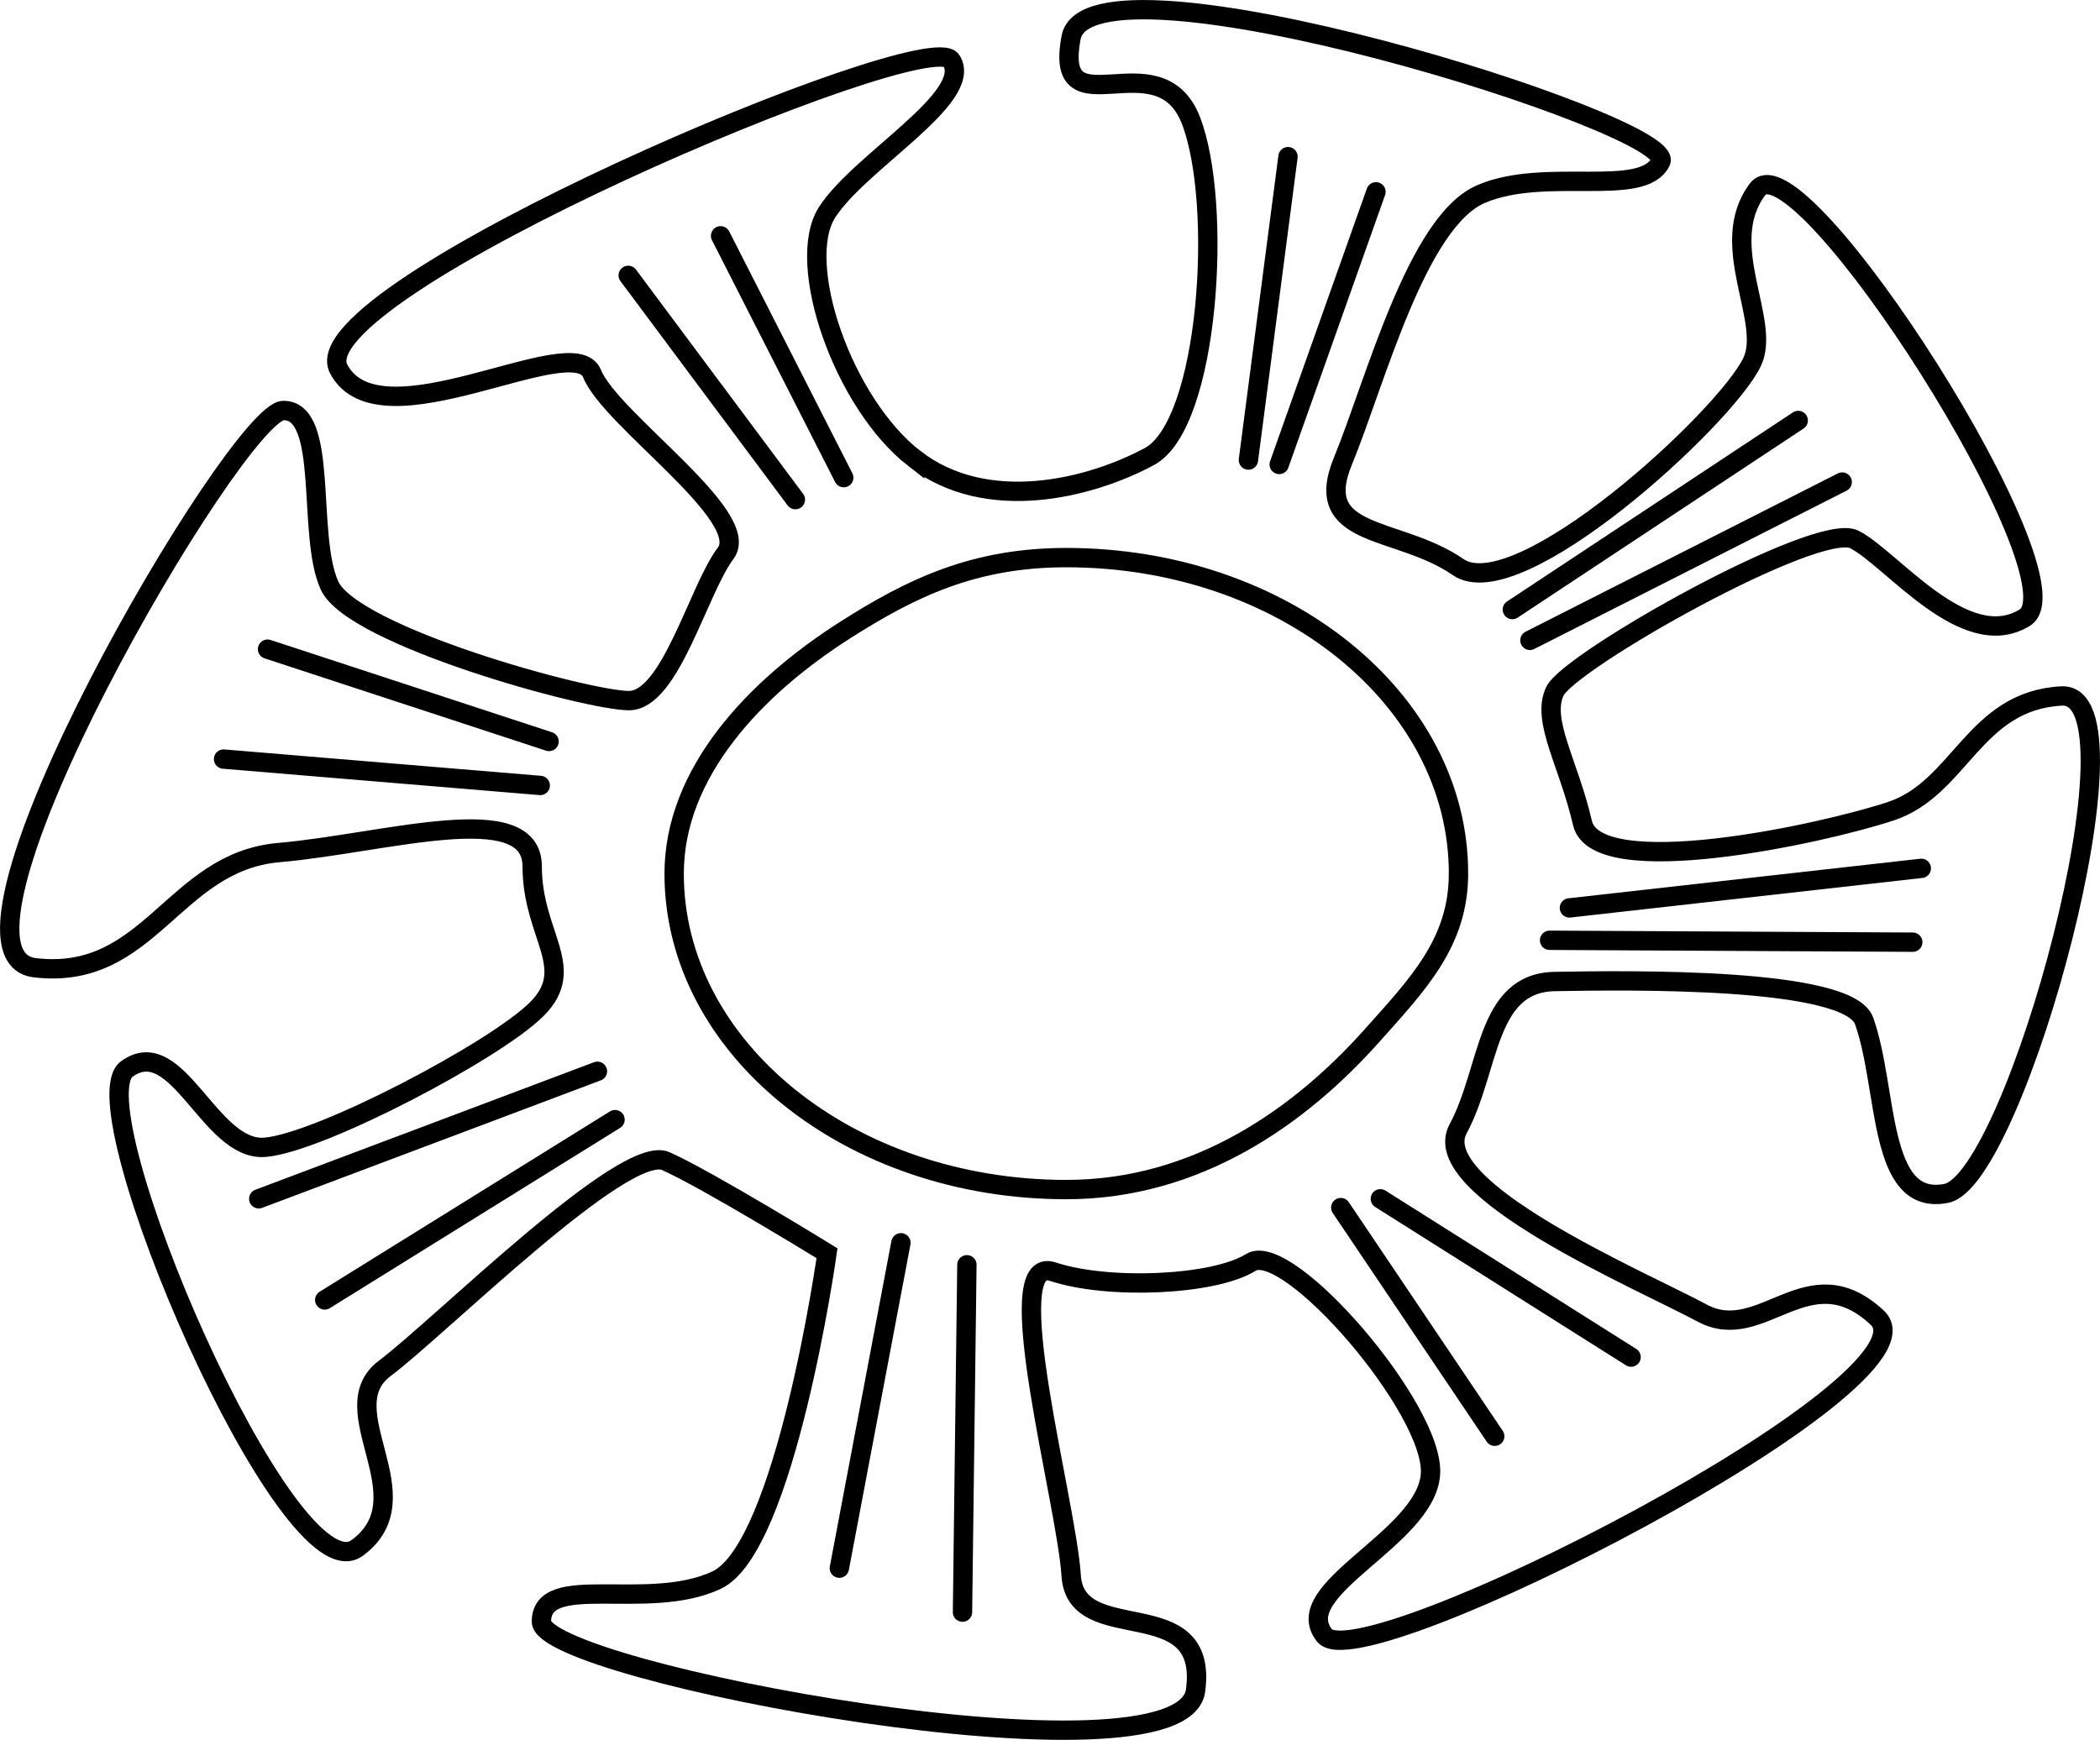
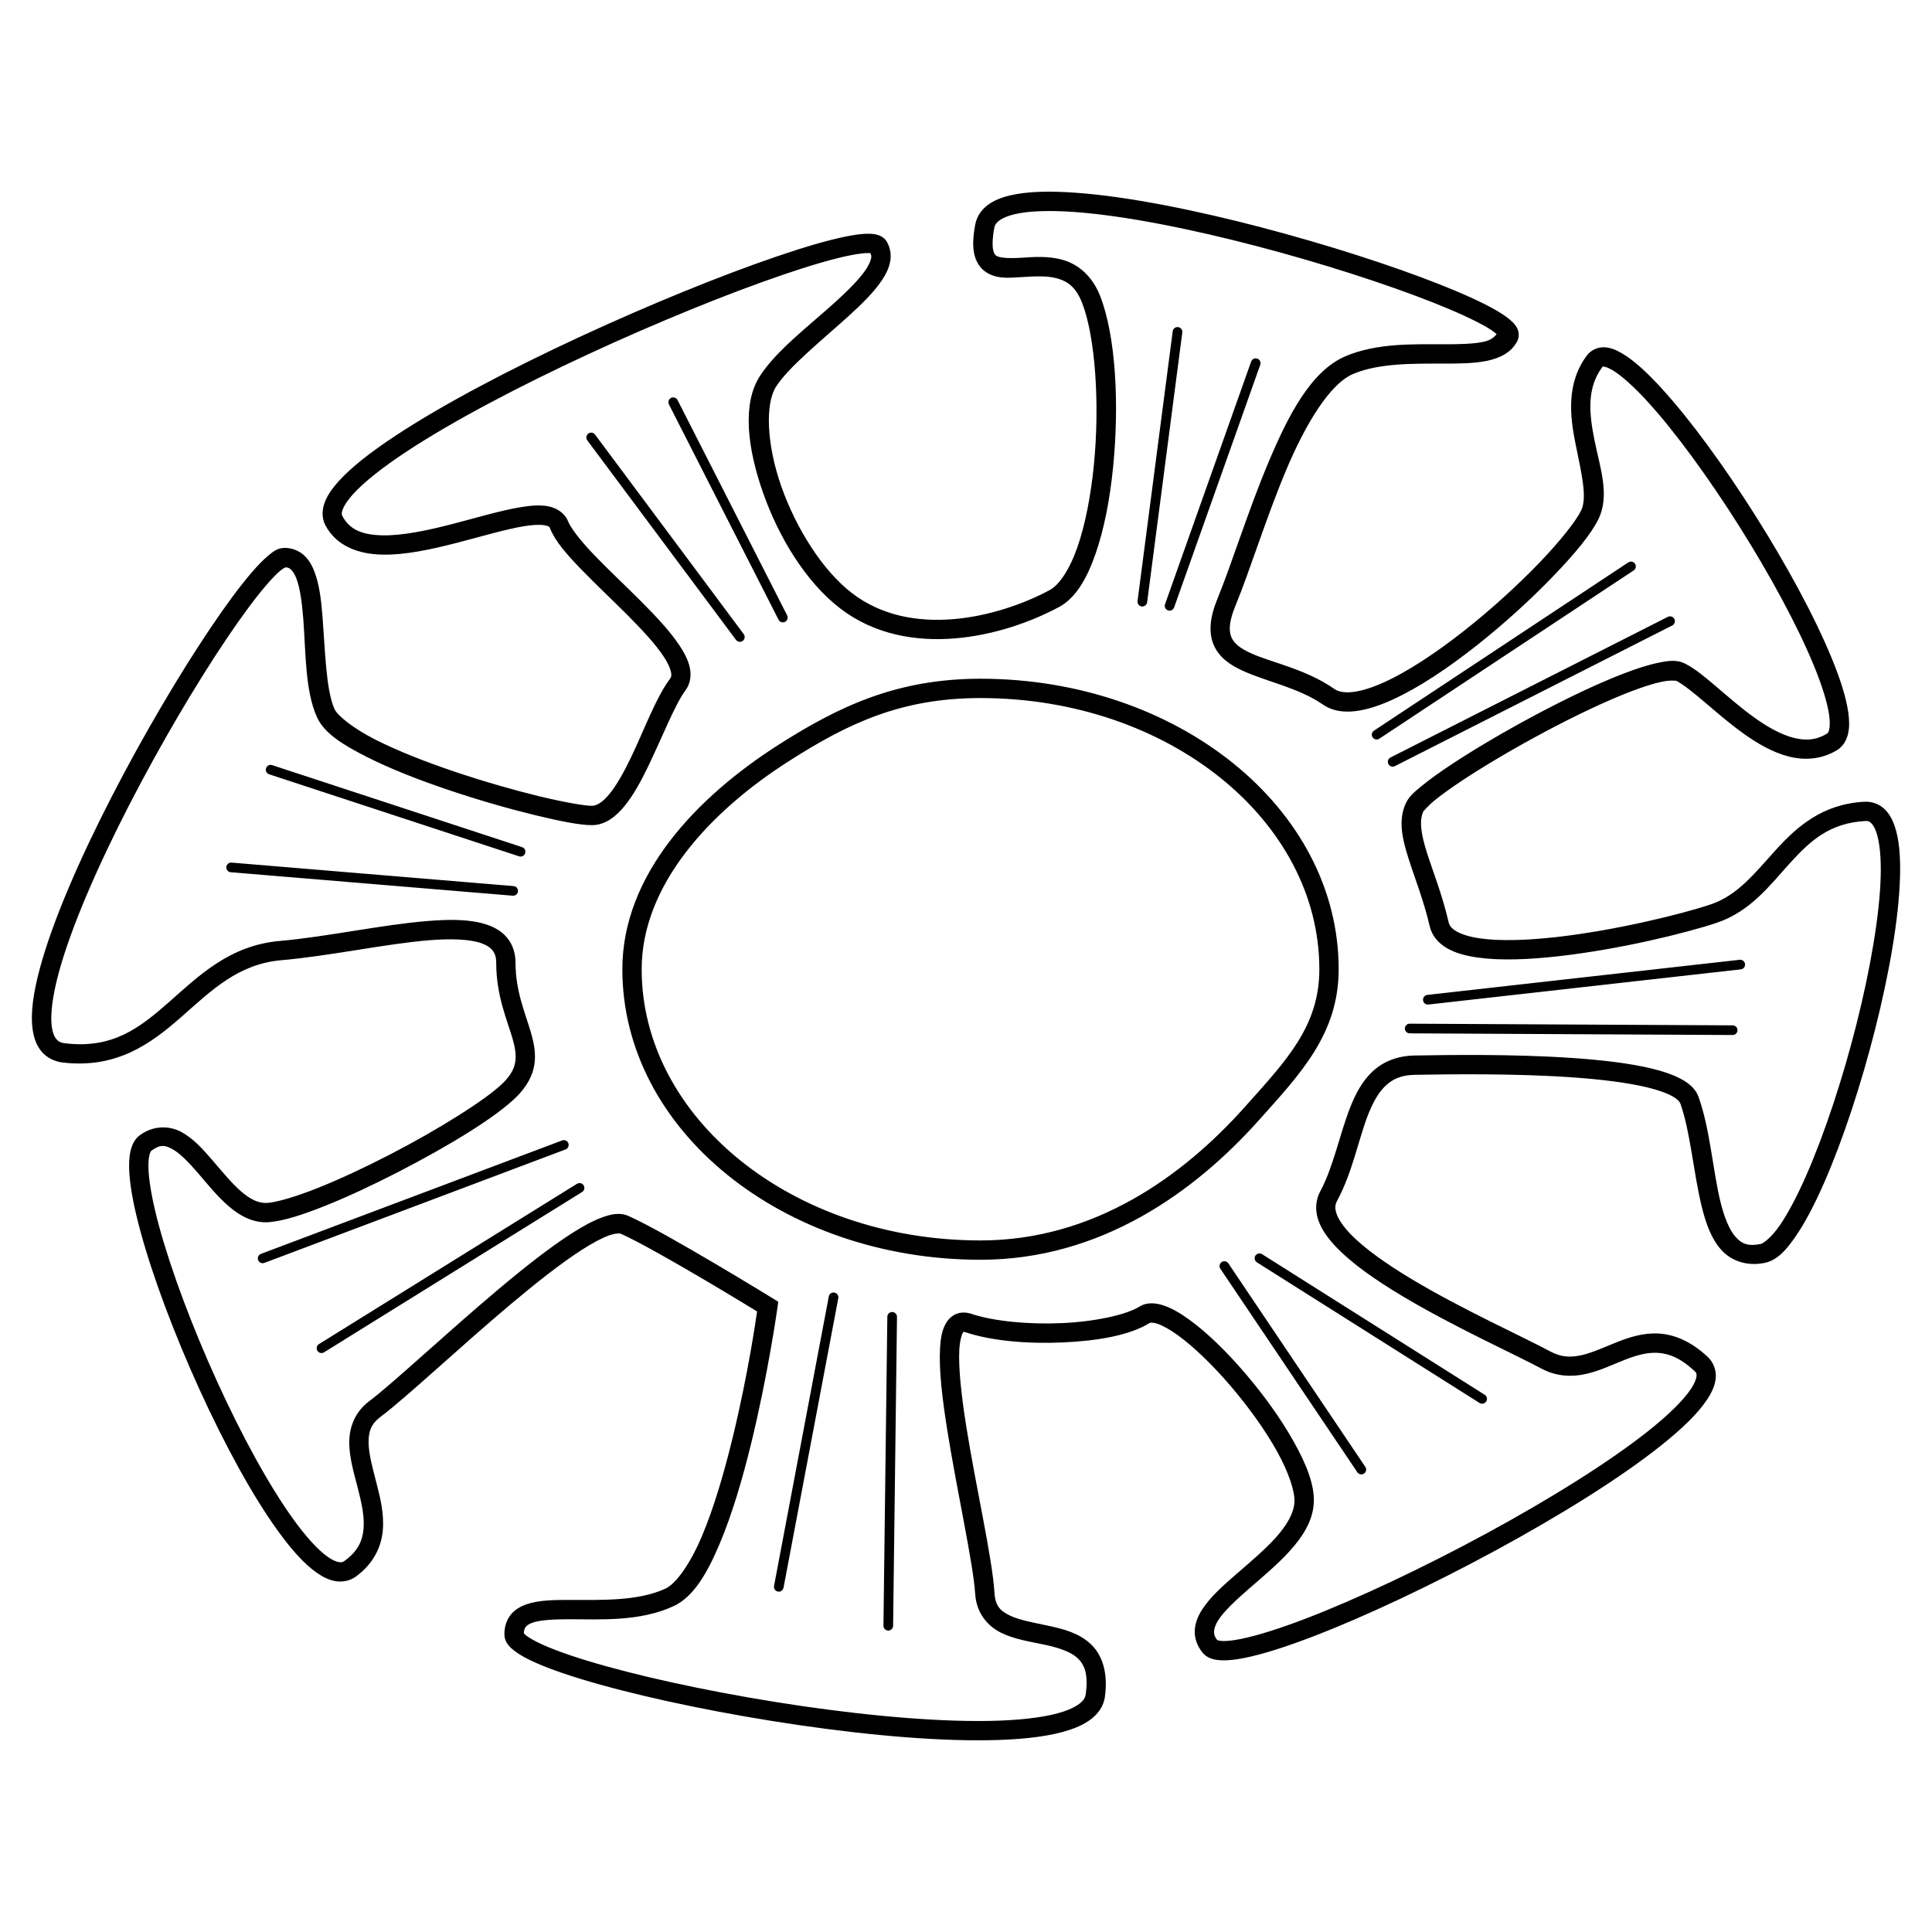
- <svg xmlns="http://www.w3.org/2000/svg" width="162.814" height="134.93" viewBox="0 0 162.814 134.93" enable-background="new 0 0 162.814 134.93" xml:space="preserve" id="svg2" version="1.1">
+ <svg xmlns="http://www.w3.org/2000/svg" version="1.1" id="svg2" xml:space="preserve" enable-background="new 0 0 162.814 134.93" viewBox="0 0 100 100" height="100" width="100">
  <defs id="defs4" />
-   <g id="layer1" transform="translate(-239.454,-451.9583)">
-     <path style="fill:none;stroke:#000000;stroke-width:1.5;stroke-linecap:round;stroke-linejoin:miter;stroke-opacity:1" d="m 310.373,487.54 c -5.569,-4.301 -9.302,-15.177 -6.802,-19.106 2.5,-3.929 11.429,-8.929 9.643,-11.786 -1.786,-2.857 -50.714,17.857 -47.5,23.929 3.214,6.071 18.214,-3.214 19.643,0.357 1.429,3.571 12.5,11.071 10.357,13.929 -2.143,2.857 -4.286,11.429 -7.5,11.429 -3.214,0 -21.429,-5 -23.214,-8.929 -1.786,-3.929 0,-13.571 -3.571,-13.571 -3.571,0 -28.214,42.143 -19.286,43.214 8.929,1.071 10.714,-8.214 18.929,-8.929 8.214,-0.714 19.643,-4.286 19.643,1.071 0,5.357 3.571,7.857 0.357,11.071 -3.214,3.214 -16.786,10.357 -21.071,10.714 -4.286,0.357 -6.786,-8.929 -10.714,-6.071 -3.929,2.857 12.5,41.071 17.857,37.143 5.357,-3.929 -2.143,-10.714 2.143,-13.929 4.286,-3.214 18.571,-17.5 21.786,-16.071 3.214,1.429 12.5,7.143 12.5,7.143 0,0 -3.214,22.857 -8.571,25.357 -5.357,2.5 -13.571,-0.714 -13.571,3.214 0,3.929 49.643,13.214 50.714,5.357 1.071,-7.857 -9.286,-3.214 -9.643,-8.929 -0.357,-5.714 -5.714,-25 -1.429,-23.571 4.286,1.429 12.5,1.071 15.357,-0.714 2.857,-1.786 14.286,11.429 13.929,16.429 -0.357,5 -11.071,8.929 -8.214,12.5 C 345,582.362 390.357,559.148 385,554.148 c -5.357,-5 -8.929,2.143 -13.571,-0.357 -4.643,-2.5 -21.429,-9.643 -18.929,-14.286 2.5,-4.643 2.096,-11.334 7.5,-11.429 5.847,-0.102 22.763,-0.341 23.977,3.051 1.884,5.263 1.023,14.449 6.38,13.377 5.357,-1.071 15.714,-38.929 8.929,-38.571 -6.786,0.357 -7.857,7.143 -13.214,8.929 -5.357,1.786 -22.857,5.562 -23.929,0.919 -1.071,-4.643 -3.207,-7.937 -2.143,-10.205 1.112,-2.37 20.357,-13.214 23.214,-11.786 2.857,1.429 8.571,8.929 13.214,6.071 4.643,-2.857 -17.5,-37.5 -20.714,-33.214 -3.214,4.286 1.12,10.196 -0.422,13.394 -2.109,4.376 -18.15,19.106 -22.793,15.892 -4.643,-3.214 -11.429,-2.143 -8.929,-8.214 2.5,-6.071 5.714,-18.571 10.714,-20.714 5,-2.143 12.5,0.357 13.929,-2.5 1.429,-2.857 -44.286,-17.143 -45.714,-9.643 -1.429,7.5 6.786,0 9.286,6.429 2.5,6.429 1.429,23.571 -3.214,26.071 -4.643,2.5 -12.629,4.478 -18.198,0.177 z" id="path3098" />
-     <path style="color:#000000;display:inline;overflow:visible;visibility:visible;fill:none;stroke:#000000;stroke-width:1.5;stroke-linecap:round;stroke-linejoin:miter;stroke-miterlimit:4;stroke-dashoffset:0;stroke-opacity:1;marker:none;enable-background:accumulate" d="m 352.532,519.708 c 0,5.335 -3.139,8.567 -6.73,12.59 -5.52,6.183 -13.502,11.914 -23.675,11.914 -16.793,0 -30.406,-10.971 -30.406,-24.505 0,-7.798 6.224,-14.404 13.267,-18.892 5.181,-3.301 10.021,-5.613 17.139,-5.613 16.793,0 30.406,10.971 30.406,24.505 z" id="path3100" />
-     <path style="fill:none;stroke:#000000;stroke-width:1.5;stroke-linecap:round;stroke-linejoin:miter;stroke-opacity:1" d="M 301.119,490.706 288.16,473.314" id="path3105" />
-     <path style="fill:none;stroke:#000000;stroke-width:1.5;stroke-linecap:round;stroke-linejoin:miter;stroke-opacity:1" d="m 304.87,489.001 -9.549,-18.756" id="path3107" />
-     <path style="fill:none;stroke:#000000;stroke-width:1.5;stroke-linecap:round;stroke-linejoin:miter;stroke-opacity:1" d="m 336.244,487.637 3.069,-23.53" id="path3109" />
-     <path style="fill:none;stroke:#000000;stroke-width:1.5;stroke-linecap:round;stroke-linejoin:miter;stroke-opacity:1" d="m 338.631,487.978 7.502,-21.143" id="path3111" />
-     <path style="fill:none;stroke:#000000;stroke-width:1.5;stroke-linecap:round;stroke-linejoin:miter;stroke-opacity:1" d="M 356.705,499.231 378.871,484.567" id="path3113" />
-     <path style="fill:none;stroke:#000000;stroke-width:1.5;stroke-linecap:round;stroke-linejoin:miter;stroke-opacity:1" d="m 358.069,501.618 24.212,-12.277" id="path3115" />
-     <path style="fill:none;stroke:#000000;stroke-width:1.5;stroke-linecap:round;stroke-linejoin:miter;stroke-opacity:1" d="m 361.131,522.369 27.281,-3.069" id="path3117" />
-     <path style="fill:none;stroke:#000000;stroke-width:1.5;stroke-linecap:round;stroke-linejoin:miter;stroke-opacity:1" d="m 359.593,524.879 28.158,0.147" id="path3119" />
-     <path style="fill:none;stroke:#000000;stroke-width:1.5;stroke-linecap:round;stroke-linejoin:miter;stroke-opacity:1" d="m 346.474,544.928 19.438,12.277" id="path3121" />
-     <path style="fill:none;stroke:#000000;stroke-width:1.5;stroke-linecap:round;stroke-linejoin:miter;stroke-opacity:1" d="m 343.405,545.61 11.936,17.733" id="path3123" />
-     <path style="fill:none;stroke:#000000;stroke-width:1.5;stroke-linecap:round;stroke-linejoin:miter;stroke-opacity:1" d="m 314.418,550.043 -0.341,26.94" id="path3125" />
-     <path style="fill:none;stroke:#000000;stroke-width:1.5;stroke-linecap:round;stroke-linejoin:miter;stroke-opacity:1" d="m 309.303,548.338 -4.774,25.235" id="path3129" />
-     <path style="fill:none;stroke:#000000;stroke-width:1.5;stroke-linecap:round;stroke-linejoin:miter;stroke-opacity:1" d="m 287.137,538.789 -22.507,13.982" id="path3131" />
-     <path style="fill:none;stroke:#000000;stroke-width:1.5;stroke-linecap:round;stroke-linejoin:miter;stroke-opacity:1" d="m 285.773,535.038 -26.258,9.89" id="path3135" />
-     <path style="fill:none;stroke:#000000;stroke-width:1.5;stroke-linecap:round;stroke-linejoin:miter;stroke-opacity:1" d="m 281.34,512.872 -24.553,-2.046" id="path3137" />
-     <path style="fill:none;stroke:#000000;stroke-width:1.5;stroke-linecap:round;stroke-linejoin:miter;stroke-opacity:1" d="m 282.022,509.462 -21.825,-7.161" id="path3139" />
+   <g transform="translate(-239.454,-486.8886)" id="layer1">
+     <path id="path3098" transform="translate(239.454,486.8886)" d="M 53.848 9.928 C 53.275 9.947 52.757 10.004 52.303 10.109 C 51.848 10.215 51.453 10.369 51.129 10.609 C 50.805 10.85 50.56 11.2 50.482 11.605 C 50.37 12.197 50.341 12.667 50.412 13.07 C 50.483 13.474 50.681 13.824 50.969 14.037 C 51.544 14.464 52.226 14.382 52.883 14.342 C 53.54 14.302 54.206 14.26 54.736 14.414 C 55.267 14.568 55.69 14.857 56.016 15.693 C 56.694 17.438 56.931 20.923 56.619 24.07 C 56.463 25.644 56.176 27.142 55.771 28.309 C 55.367 29.475 54.824 30.278 54.338 30.539 C 53.018 31.25 51.197 31.894 49.342 32.047 C 47.487 32.2 45.615 31.872 44.084 30.689 C 42.551 29.505 41.193 27.317 40.438 25.168 C 39.682 23.019 39.597 20.911 40.166 20.018 C 40.814 18.999 42.495 17.65 43.893 16.387 C 44.591 15.755 45.222 15.139 45.641 14.516 C 45.85 14.204 46.01 13.887 46.074 13.541 C 46.139 13.196 46.088 12.811 45.889 12.492 C 45.77 12.302 45.588 12.208 45.432 12.16 C 45.275 12.112 45.123 12.099 44.957 12.098 C 44.625 12.095 44.236 12.15 43.771 12.244 C 42.842 12.433 41.616 12.792 40.184 13.281 C 37.32 14.259 33.643 15.754 30.053 17.416 C 26.463 19.078 22.966 20.904 20.459 22.561 C 19.205 23.389 18.198 24.17 17.533 24.904 C 17.201 25.272 16.949 25.627 16.807 26.006 C 16.664 26.384 16.648 26.821 16.842 27.188 C 17.418 28.277 18.57 28.682 19.779 28.707 C 20.988 28.732 22.335 28.434 23.633 28.1 C 24.93 27.765 26.182 27.391 27.109 27.238 C 27.573 27.162 27.956 27.146 28.184 27.188 C 28.411 27.229 28.437 27.262 28.473 27.352 C 28.745 28.032 29.346 28.704 30.074 29.459 C 30.803 30.214 31.664 31.022 32.451 31.809 C 33.238 32.595 33.949 33.367 34.359 33.994 C 34.564 34.308 34.689 34.584 34.729 34.775 C 34.768 34.967 34.747 35.042 34.682 35.129 C 33.95 36.104 33.345 37.783 32.645 39.236 C 32.294 39.963 31.926 40.625 31.564 41.072 C 31.203 41.52 30.887 41.709 30.633 41.709 C 30.286 41.709 29.226 41.533 27.943 41.223 C 26.661 40.912 25.109 40.472 23.588 39.961 C 22.067 39.45 20.574 38.865 19.418 38.277 C 18.261 37.689 17.465 37.033 17.316 36.705 C 16.876 35.737 16.832 33.724 16.697 31.973 C 16.63 31.097 16.536 30.282 16.285 29.615 C 16.16 29.282 15.994 28.978 15.736 28.742 C 15.479 28.506 15.12 28.359 14.742 28.359 C 14.364 28.359 14.147 28.543 13.889 28.756 C 13.631 28.969 13.354 29.254 13.047 29.609 C 12.432 30.32 11.7 31.311 10.9 32.498 C 9.301 34.873 7.433 38.028 5.795 41.211 C 4.157 44.394 2.749 47.593 2.072 50.092 C 1.734 51.341 1.569 52.412 1.689 53.281 C 1.75 53.716 1.886 54.112 2.15 54.426 C 2.414 54.74 2.806 54.942 3.24 54.994 C 6.062 55.333 7.852 53.986 9.404 52.621 C 10.957 51.256 12.321 49.895 14.574 49.699 C 17.063 49.483 19.978 48.847 22.225 48.666 C 23.348 48.576 24.302 48.612 24.887 48.811 C 25.179 48.91 25.37 49.038 25.49 49.189 C 25.611 49.341 25.684 49.528 25.684 49.836 C 25.684 51.536 26.248 52.786 26.523 53.736 C 26.661 54.211 26.725 54.599 26.672 54.945 C 26.619 55.292 26.462 55.63 26.041 56.051 C 25.205 56.886 22.7 58.461 20.154 59.773 C 18.881 60.43 17.589 61.034 16.467 61.482 C 15.345 61.931 14.373 62.218 13.854 62.262 C 13.401 62.299 12.965 62.086 12.482 61.67 C 12 61.254 11.513 60.656 11.016 60.078 C 10.518 59.5 10.018 58.934 9.395 58.596 C 8.771 58.258 7.951 58.24 7.244 58.754 C 6.958 58.962 6.821 59.277 6.75 59.605 C 6.679 59.934 6.669 60.301 6.695 60.719 C 6.749 61.555 6.958 62.592 7.281 63.775 C 7.927 66.142 9.034 69.078 10.314 71.893 C 11.595 74.707 13.045 77.394 14.404 79.266 C 15.084 80.202 15.733 80.937 16.381 81.395 C 16.705 81.623 17.032 81.788 17.387 81.844 C 17.741 81.899 18.127 81.818 18.428 81.598 C 19.322 80.942 19.732 80.082 19.812 79.234 C 19.893 78.386 19.691 77.555 19.49 76.777 C 19.289 76 19.087 75.272 19.078 74.691 C 19.07 74.111 19.191 73.714 19.703 73.33 C 21.045 72.323 23.766 69.752 26.426 67.514 C 27.756 66.395 29.064 65.364 30.131 64.682 C 30.664 64.34 31.139 64.087 31.502 63.953 C 31.865 63.82 32.091 63.838 32.125 63.854 C 33.016 64.249 34.885 65.313 36.496 66.264 C 37.948 67.12 38.951 67.737 39.186 67.881 C 39.144 68.169 38.733 71.097 37.906 74.48 C 37.473 76.253 36.942 78.068 36.334 79.506 C 35.726 80.944 34.995 81.969 34.447 82.225 C 33.021 82.89 31.079 82.812 29.441 82.812 C 28.623 82.812 27.884 82.824 27.258 83.037 C 26.945 83.144 26.649 83.311 26.434 83.58 C 26.218 83.849 26.107 84.206 26.107 84.584 C 26.107 84.993 26.362 85.241 26.631 85.449 C 26.899 85.657 27.244 85.845 27.668 86.037 C 28.516 86.42 29.684 86.811 31.084 87.201 C 33.884 87.981 37.6 88.743 41.34 89.289 C 45.08 89.835 48.838 90.163 51.742 90.059 C 53.194 90.006 54.43 89.851 55.377 89.533 C 55.85 89.374 56.255 89.174 56.576 88.898 C 56.897 88.623 57.132 88.253 57.189 87.83 C 57.362 86.564 57.05 85.641 56.436 85.076 C 55.821 84.512 55.017 84.311 54.256 84.148 C 53.495 83.985 52.758 83.858 52.266 83.617 C 51.774 83.377 51.516 83.127 51.473 82.434 C 51.359 80.618 50.509 76.958 50.01 73.807 C 49.76 72.231 49.603 70.784 49.654 69.859 C 49.68 69.397 49.778 69.07 49.842 68.973 C 49.874 68.924 49.875 68.934 49.869 68.936 C 49.863 68.938 49.881 68.927 49.967 68.955 C 51.341 69.413 53.227 69.566 55.021 69.484 C 56.816 69.403 58.483 69.116 59.5 68.48 C 59.531 68.461 59.652 68.431 59.924 68.523 C 60.195 68.616 60.568 68.823 60.979 69.121 C 61.799 69.717 62.782 70.669 63.703 71.746 C 64.624 72.823 65.489 74.026 66.1 75.123 C 66.71 76.22 67.038 77.231 67 77.768 C 66.959 78.337 66.601 78.953 66.037 79.582 C 65.473 80.211 64.727 80.838 64.02 81.451 C 63.313 82.065 62.642 82.657 62.221 83.314 C 62.01 83.643 61.857 84.001 61.84 84.393 C 61.823 84.784 61.963 85.189 62.236 85.531 C 62.484 85.841 62.843 85.917 63.201 85.936 C 63.559 85.954 63.963 85.905 64.434 85.811 C 65.374 85.621 66.569 85.238 67.939 84.713 C 70.681 83.662 74.117 82.039 77.404 80.256 C 80.692 78.472 83.825 76.533 85.969 74.824 C 87.041 73.97 87.867 73.183 88.357 72.443 C 88.603 72.073 88.773 71.71 88.807 71.32 C 88.841 70.931 88.691 70.513 88.393 70.234 C 87.534 69.433 86.678 69.076 85.871 69.025 C 85.064 68.975 84.339 69.212 83.682 69.473 C 83.024 69.733 82.422 70.018 81.863 70.143 C 81.305 70.268 80.814 70.258 80.236 69.947 C 78.813 69.181 75.663 67.766 73.053 66.199 C 71.747 65.416 70.584 64.591 69.875 63.846 C 69.521 63.473 69.286 63.122 69.186 62.84 C 69.085 62.557 69.094 62.368 69.211 62.15 C 70.005 60.675 70.315 58.967 70.814 57.693 C 71.064 57.056 71.354 56.538 71.723 56.193 C 72.091 55.848 72.53 55.645 73.229 55.633 C 74.961 55.603 78.327 55.553 81.328 55.76 C 82.829 55.863 84.241 56.033 85.287 56.289 C 85.81 56.417 86.24 56.568 86.531 56.725 C 86.822 56.881 86.945 57.034 86.973 57.111 C 87.492 58.563 87.652 60.698 88.078 62.439 C 88.291 63.31 88.567 64.098 89.08 64.678 C 89.593 65.257 90.401 65.554 91.328 65.369 C 91.988 65.237 92.454 64.705 92.947 63.988 C 93.441 63.271 93.934 62.321 94.422 61.207 C 95.398 58.979 96.343 56.099 97.064 53.242 C 97.785 50.385 98.282 47.559 98.344 45.408 C 98.374 44.333 98.306 43.429 98.057 42.727 C 97.932 42.376 97.759 42.065 97.494 41.834 C 97.23 41.603 96.866 41.479 96.5 41.498 C 94.323 41.613 92.999 42.801 91.918 43.99 C 90.837 45.179 89.948 46.346 88.529 46.818 C 86.995 47.33 83.605 48.157 80.58 48.5 C 79.067 48.671 77.637 48.72 76.602 48.57 C 76.084 48.496 75.668 48.368 75.4 48.215 C 75.133 48.062 75.023 47.918 74.979 47.727 C 74.65 46.304 74.165 45.104 73.857 44.133 C 73.55 43.161 73.45 42.47 73.672 41.998 C 73.668 42.007 73.89 41.726 74.248 41.434 C 74.606 41.141 75.102 40.784 75.688 40.396 C 76.859 39.621 78.392 38.717 79.953 37.885 C 81.515 37.052 83.109 36.291 84.396 35.797 C 85.04 35.55 85.609 35.37 86.041 35.281 C 86.473 35.193 86.769 35.241 86.768 35.24 C 87.094 35.404 87.625 35.825 88.221 36.332 C 88.817 36.839 89.495 37.431 90.223 37.953 C 90.951 38.475 91.73 38.933 92.557 39.15 C 93.383 39.367 94.283 39.319 95.094 38.82 C 95.4 38.632 95.582 38.308 95.656 37.977 C 95.731 37.645 95.723 37.286 95.668 36.889 C 95.558 36.095 95.249 35.137 94.803 34.053 C 93.911 31.883 92.458 29.22 90.857 26.686 C 89.257 24.151 87.514 21.754 86.023 20.121 C 85.278 19.305 84.605 18.679 83.988 18.309 C 83.68 18.123 83.382 17.993 83.053 17.975 C 82.723 17.956 82.352 18.112 82.143 18.391 C 81.058 19.836 81.258 21.542 81.555 23.004 C 81.851 24.466 82.167 25.745 81.842 26.42 C 81.589 26.944 80.772 27.99 79.678 29.127 C 78.584 30.264 77.205 31.527 75.785 32.646 C 74.365 33.766 72.9 34.741 71.662 35.305 C 71.043 35.587 70.482 35.764 70.033 35.816 C 69.584 35.869 69.27 35.802 69.055 35.652 C 67.562 34.619 65.808 34.294 64.74 33.809 C 64.206 33.566 63.883 33.312 63.744 33 C 63.606 32.688 63.593 32.212 63.936 31.381 C 64.694 29.538 65.537 26.796 66.557 24.365 C 67.576 21.935 68.832 19.874 70.027 19.361 C 71.363 18.789 73.156 18.82 74.756 18.82 C 75.556 18.82 76.305 18.812 76.961 18.678 C 77.617 18.544 78.238 18.249 78.541 17.643 C 78.636 17.452 78.621 17.212 78.557 17.053 C 78.492 16.893 78.398 16.782 78.293 16.676 C 78.083 16.464 77.808 16.277 77.457 16.072 C 76.754 15.663 75.747 15.206 74.516 14.719 C 72.053 13.745 68.703 12.664 65.295 11.771 C 61.887 10.879 58.428 10.178 55.725 9.979 C 55.049 9.929 54.421 9.909 53.848 9.928 z M 53.877 10.93 C 54.403 10.912 55.002 10.927 55.65 10.975 C 58.244 11.166 61.669 11.856 65.041 12.738 C 68.413 13.621 71.738 14.696 74.148 15.648 C 75.354 16.125 76.334 16.574 76.955 16.936 C 77.209 17.083 77.352 17.199 77.467 17.297 C 77.323 17.463 77.168 17.614 76.762 17.697 C 76.252 17.802 75.545 17.82 74.756 17.82 C 73.178 17.82 71.264 17.744 69.633 18.443 C 67.862 19.202 66.681 21.483 65.635 23.979 C 64.588 26.474 63.736 29.241 63.012 31 C 62.613 31.969 62.547 32.765 62.832 33.406 C 63.117 34.048 63.695 34.432 64.326 34.719 C 65.589 35.293 67.224 35.601 68.486 36.475 C 68.959 36.802 69.545 36.879 70.148 36.809 C 70.752 36.738 71.396 36.525 72.076 36.215 C 73.437 35.595 74.944 34.583 76.404 33.432 C 77.864 32.281 79.27 30.993 80.398 29.82 C 81.527 28.648 82.369 27.627 82.742 26.854 C 83.331 25.631 82.819 24.207 82.535 22.807 C 82.251 21.406 82.119 20.087 82.941 18.99 C 82.971 18.951 82.925 18.969 82.996 18.973 C 83.067 18.977 83.245 19.029 83.473 19.166 C 83.929 19.44 84.574 20.016 85.285 20.795 C 86.708 22.353 88.434 24.723 90.012 27.221 C 91.589 29.718 93.023 32.352 93.879 34.434 C 94.307 35.474 94.589 36.381 94.678 37.025 C 94.722 37.348 94.714 37.602 94.68 37.756 C 94.645 37.91 94.607 37.945 94.568 37.969 C 94.002 38.317 93.445 38.349 92.809 38.182 C 92.172 38.015 91.48 37.625 90.805 37.141 C 90.129 36.656 89.472 36.083 88.869 35.57 C 88.267 35.058 87.735 34.606 87.215 34.346 C 86.789 34.133 86.36 34.196 85.84 34.303 C 85.32 34.409 84.714 34.604 84.039 34.863 C 82.689 35.381 81.069 36.156 79.482 37.002 C 77.895 37.848 76.342 38.763 75.135 39.562 C 74.531 39.962 74.014 40.333 73.615 40.658 C 73.216 40.984 72.937 41.212 72.768 41.572 C 72.358 42.446 72.578 43.403 72.904 44.434 C 73.231 45.464 73.697 46.62 74.004 47.951 C 74.119 48.448 74.472 48.836 74.906 49.084 C 75.341 49.332 75.864 49.473 76.459 49.559 C 77.648 49.73 79.132 49.669 80.691 49.492 C 83.811 49.139 87.202 48.315 88.846 47.768 C 90.606 47.181 91.62 45.806 92.658 44.664 C 93.696 43.522 94.705 42.593 96.553 42.496 C 96.69 42.489 96.75 42.513 96.836 42.588 C 96.922 42.663 97.027 42.816 97.113 43.061 C 97.286 43.549 97.373 44.369 97.344 45.379 C 97.286 47.399 96.803 50.188 96.094 52.998 C 95.385 55.808 94.45 58.65 93.506 60.805 C 93.034 61.882 92.558 62.79 92.123 63.422 C 91.688 64.054 91.266 64.362 91.131 64.389 C 90.469 64.521 90.148 64.376 89.828 64.016 C 89.509 63.655 89.245 63.004 89.049 62.201 C 88.656 60.596 88.514 58.446 87.916 56.775 C 87.764 56.35 87.415 56.066 87.006 55.846 C 86.597 55.625 86.099 55.457 85.525 55.316 C 84.378 55.035 82.928 54.867 81.396 54.762 C 78.333 54.551 74.947 54.603 73.211 54.633 C 72.306 54.649 71.574 54.962 71.039 55.463 C 70.504 55.964 70.16 56.621 69.883 57.328 C 69.329 58.741 69.019 60.397 68.33 61.676 C 68.077 62.146 68.071 62.691 68.242 63.174 C 68.413 63.656 68.737 64.1 69.15 64.535 C 69.978 65.406 71.196 66.251 72.539 67.057 C 75.225 68.668 78.433 70.112 79.764 70.828 C 80.563 71.259 81.369 71.277 82.082 71.117 C 82.795 70.958 83.437 70.645 84.051 70.402 C 84.665 70.159 85.238 69.988 85.809 70.023 C 86.379 70.059 86.978 70.283 87.709 70.965 C 87.808 71.057 87.822 71.095 87.811 71.232 C 87.799 71.369 87.713 71.604 87.523 71.891 C 87.144 72.463 86.376 73.222 85.346 74.043 C 83.285 75.685 80.182 77.612 76.928 79.377 C 73.674 81.142 70.263 82.751 67.582 83.779 C 66.242 84.293 65.079 84.66 64.236 84.83 C 63.815 84.915 63.473 84.949 63.252 84.938 C 63.031 84.926 62.98 84.861 63.016 84.906 C 62.865 84.718 62.833 84.588 62.84 84.436 C 62.847 84.283 62.913 84.087 63.062 83.854 C 63.362 83.386 63.979 82.812 64.676 82.207 C 65.372 81.602 66.149 80.958 66.783 80.25 C 67.418 79.542 67.933 78.754 67.998 77.84 C 68.066 76.894 67.627 75.811 66.973 74.637 C 66.319 73.462 65.422 72.217 64.463 71.096 C 63.504 69.974 62.487 68.981 61.566 68.312 C 61.106 67.978 60.671 67.723 60.248 67.578 C 59.825 67.433 59.364 67.387 58.971 67.633 C 58.293 68.056 56.678 68.407 54.977 68.484 C 53.275 68.562 51.452 68.395 50.283 68.006 C 50.052 67.929 49.797 67.908 49.559 67.986 C 49.32 68.064 49.128 68.236 49.004 68.426 C 48.756 68.805 48.687 69.261 48.656 69.805 C 48.595 70.893 48.768 72.361 49.021 73.963 C 49.529 77.167 50.376 80.921 50.475 82.496 C 50.537 83.498 51.126 84.173 51.826 84.516 C 52.526 84.858 53.324 84.97 54.047 85.125 C 54.769 85.28 55.394 85.477 55.76 85.812 C 56.125 86.148 56.342 86.628 56.197 87.693 C 56.175 87.853 56.106 87.986 55.926 88.141 C 55.745 88.295 55.451 88.454 55.059 88.586 C 54.273 88.85 53.105 89.01 51.707 89.061 C 48.91 89.161 45.186 88.841 41.484 88.301 C 37.783 87.761 34.096 87.002 31.354 86.238 C 29.983 85.857 28.845 85.471 28.08 85.125 C 27.698 84.952 27.407 84.787 27.244 84.66 C 27.163 84.597 27.127 84.549 27.113 84.531 C 27.121 84.371 27.157 84.277 27.213 84.207 C 27.276 84.128 27.385 84.05 27.578 83.984 C 27.965 83.853 28.645 83.812 29.441 83.812 C 31.035 83.812 33.117 83.949 34.869 83.131 C 35.911 82.645 36.61 81.416 37.254 79.895 C 37.897 78.373 38.438 76.52 38.879 74.717 C 39.76 71.111 40.238 67.703 40.238 67.703 L 40.283 67.379 L 40.006 67.207 C 40.006 67.207 38.624 66.358 37.004 65.402 C 35.384 64.446 33.547 63.391 32.531 62.939 C 32.089 62.743 31.632 62.84 31.156 63.016 C 30.681 63.191 30.161 63.476 29.592 63.84 C 28.454 64.568 27.126 65.616 25.781 66.748 C 23.091 69.012 20.304 71.631 19.104 72.531 C 18.344 73.101 18.067 73.922 18.078 74.705 C 18.09 75.488 18.325 76.27 18.521 77.029 C 18.718 77.788 18.875 78.519 18.816 79.141 C 18.758 79.762 18.53 80.282 17.836 80.791 C 17.74 80.862 17.678 80.877 17.541 80.855 C 17.405 80.834 17.199 80.749 16.957 80.578 C 16.472 80.236 15.858 79.566 15.213 78.678 C 13.923 76.901 12.486 74.252 11.225 71.479 C 9.963 68.705 8.871 65.8 8.246 63.512 C 7.934 62.367 7.739 61.375 7.693 60.656 C 7.67 60.297 7.685 60.005 7.727 59.816 C 7.767 59.628 7.827 59.566 7.832 59.562 C 8.29 59.229 8.528 59.263 8.918 59.475 C 9.308 59.686 9.775 60.168 10.258 60.729 C 10.74 61.289 11.246 61.924 11.83 62.428 C 12.414 62.932 13.117 63.326 13.936 63.258 C 14.687 63.195 15.675 62.875 16.838 62.41 C 18 61.945 19.315 61.33 20.611 60.662 C 23.203 59.326 25.677 57.829 26.748 56.758 C 27.28 56.225 27.574 55.663 27.66 55.096 C 27.746 54.528 27.638 53.988 27.484 53.457 C 27.177 52.394 26.684 51.314 26.684 49.836 C 26.684 49.35 26.543 48.908 26.273 48.568 C 26.004 48.229 25.628 48.006 25.209 47.863 C 24.37 47.578 23.325 47.575 22.145 47.67 C 19.783 47.86 16.871 48.496 14.486 48.703 C 11.867 48.931 10.264 50.535 8.744 51.871 C 7.224 53.207 5.834 54.297 3.359 54 C 3.131 53.973 3.019 53.905 2.916 53.783 C 2.813 53.661 2.723 53.454 2.68 53.145 C 2.594 52.525 2.719 51.537 3.039 50.354 C 3.68 47.986 5.066 44.817 6.686 41.67 C 8.305 38.523 10.159 35.39 11.73 33.057 C 12.516 31.89 13.233 30.923 13.803 30.264 C 14.088 29.934 14.337 29.681 14.523 29.527 C 14.66 29.414 14.773 29.377 14.779 29.365 C 14.902 29.372 14.976 29.401 15.061 29.479 C 15.155 29.565 15.26 29.727 15.35 29.967 C 15.53 30.446 15.634 31.205 15.699 32.051 C 15.829 33.743 15.787 35.756 16.406 37.119 C 16.787 37.957 17.738 38.544 18.965 39.168 C 20.192 39.792 21.718 40.387 23.27 40.908 C 24.821 41.43 26.394 41.877 27.707 42.195 C 29.02 42.514 30.026 42.709 30.633 42.709 C 31.332 42.709 31.889 42.26 32.342 41.701 C 32.794 41.142 33.182 40.428 33.547 39.672 C 34.276 38.159 34.943 36.448 35.482 35.729 C 35.735 35.392 35.787 34.957 35.707 34.572 C 35.627 34.187 35.441 33.822 35.195 33.447 C 34.705 32.697 33.961 31.904 33.158 31.102 C 32.356 30.299 31.495 29.493 30.793 28.766 C 30.091 28.038 29.554 27.359 29.402 26.98 C 29.227 26.541 28.79 26.28 28.361 26.203 C 27.933 26.126 27.465 26.166 26.945 26.252 C 25.906 26.423 24.654 26.803 23.383 27.131 C 22.111 27.459 20.823 27.73 19.801 27.709 C 18.778 27.688 18.103 27.431 17.727 26.719 C 17.682 26.636 17.668 26.554 17.742 26.357 C 17.816 26.161 17.995 25.886 18.275 25.576 C 18.837 24.956 19.794 24.198 21.01 23.395 C 23.442 21.787 26.912 19.971 30.473 18.322 C 34.034 16.674 37.691 15.189 40.508 14.227 C 41.916 13.746 43.118 13.396 43.971 13.223 C 44.397 13.136 44.738 13.096 44.947 13.098 C 45.005 13.098 45.019 13.102 45.053 13.107 C 45.083 13.181 45.113 13.245 45.092 13.357 C 45.064 13.508 44.972 13.718 44.811 13.959 C 44.487 14.441 43.901 15.031 43.223 15.645 C 41.866 16.871 40.157 18.169 39.322 19.48 C 38.408 20.917 38.687 23.202 39.494 25.5 C 40.301 27.798 41.702 30.113 43.473 31.48 C 45.245 32.849 47.395 33.21 49.424 33.043 C 51.452 32.876 53.378 32.192 54.812 31.42 C 55.704 30.94 56.272 29.913 56.715 28.637 C 57.158 27.36 57.453 25.799 57.615 24.168 C 57.939 20.906 57.752 17.399 56.947 15.33 C 56.531 14.26 55.789 13.677 55.016 13.453 C 54.242 13.229 53.463 13.305 52.822 13.344 C 52.181 13.383 51.713 13.344 51.566 13.234 C 51.493 13.18 51.437 13.116 51.398 12.896 C 51.36 12.677 51.366 12.311 51.465 11.791 C 51.494 11.64 51.559 11.535 51.725 11.412 C 51.891 11.289 52.163 11.169 52.529 11.084 C 52.896 10.999 53.35 10.948 53.877 10.93 z M 60.926 16.93 A 0.25 0.25 0 0 0 60.699 17.15 L 58.879 31.109 A 0.25 0.25 0 1 0 59.375 31.174 L 61.195 17.215 A 0.25 0.25 0 0 0 60.926 16.93 z M 64.975 18.547 A 0.25 0.25 0 0 0 64.758 18.717 L 60.307 31.26 A 0.25 0.25 0 1 0 60.777 31.428 L 65.229 18.885 A 0.25 0.25 0 0 0 65 18.547 A 0.25 0.25 0 0 0 64.975 18.547 z M 34.826 20.57 A 0.25 0.25 0 0 0 34.627 20.938 L 40.291 32.064 A 0.25 0.25 0 1 0 40.736 31.838 L 35.072 20.711 A 0.25 0.25 0 0 0 34.852 20.57 A 0.25 0.25 0 0 0 34.826 20.57 z M 30.584 22.393 A 0.25 0.25 0 0 0 30.4 22.795 L 38.088 33.111 A 0.25 0.25 0 1 0 38.488 32.812 L 30.801 22.496 A 0.25 0.25 0 0 0 30.584 22.393 z M 84.41 29.068 A 0.25 0.25 0 0 0 84.277 29.113 L 71.127 37.812 A 0.25 0.25 0 1 0 71.402 38.229 L 84.553 29.529 A 0.25 0.25 0 0 0 84.41 29.068 z M 86.438 31.902 A 0.25 0.25 0 0 0 86.324 31.93 L 71.961 39.213 A 0.251 0.251 0 0 0 72.188 39.66 L 86.551 32.377 A 0.25 0.25 0 0 0 86.438 31.902 z M 50.752 35.131 C 46.421 35.131 43.418 36.562 40.314 38.539 C 36.061 41.249 32.213 45.276 32.213 50.168 C 32.213 58.532 40.572 65.205 50.752 65.205 C 56.975 65.205 61.838 61.703 65.17 57.971 C 67.293 55.592 69.289 53.529 69.289 50.168 C 69.289 41.804 60.932 35.131 50.752 35.131 z M 50.752 36.131 C 60.496 36.131 68.289 42.474 68.289 50.168 C 68.289 53.137 66.562 54.909 64.424 57.305 C 61.207 60.909 56.599 64.205 50.752 64.205 C 41.008 64.205 33.213 57.861 33.213 50.168 C 33.213 45.808 36.748 41.998 40.852 39.383 C 43.895 37.443 46.638 36.131 50.752 36.131 z M 13.99 39.59 A 0.25 0.25 0 0 0 13.934 40.078 L 26.881 44.328 A 0.251 0.251 0 0 0 27.037 43.852 L 14.09 39.604 A 0.25 0.25 0 0 0 13.99 39.59 z M 11.959 44.648 A 0.25 0.25 0 0 0 11.967 45.148 L 26.533 46.361 A 0.25 0.25 0 1 0 26.574 45.863 L 12.008 44.65 A 0.25 0.25 0 0 0 11.984 44.648 A 0.25 0.25 0 0 0 11.959 44.648 z M 90.064 49.676 A 0.25 0.25 0 0 0 90.047 49.678 L 73.863 51.498 A 0.251 0.251 0 0 0 73.918 51.996 L 90.104 50.174 A 0.25 0.25 0 0 0 90.064 49.676 z M 72.955 52.986 A 0.25 0.25 0 0 0 72.977 53.486 L 89.682 53.572 A 0.25 0.25 0 1 0 89.684 53.072 L 72.98 52.986 A 0.25 0.25 0 0 0 72.955 52.986 z M 29.188 59.012 A 0.25 0.25 0 0 0 29.096 59.029 L 13.518 64.896 A 0.25 0.25 0 1 0 13.695 65.363 L 29.271 59.496 A 0.25 0.25 0 0 0 29.188 59.012 z M 29.996 61.236 A 0.25 0.25 0 0 0 29.861 61.275 L 16.51 69.57 A 0.25 0.25 0 0 0 16.773 69.996 L 30.125 61.701 A 0.25 0.25 0 0 0 29.996 61.236 z M 65.186 64.877 A 0.25 0.25 0 0 0 65.162 64.879 A 0.25 0.25 0 0 0 65.062 65.342 L 76.594 72.625 A 0.251 0.251 0 0 0 76.861 72.201 L 65.328 64.918 A 0.25 0.25 0 0 0 65.186 64.877 z M 63.371 65.281 A 0.25 0.25 0 0 0 63.168 65.674 L 70.248 76.193 A 0.25 0.25 0 1 0 70.662 75.914 L 63.582 65.395 A 0.25 0.25 0 0 0 63.371 65.281 z M 43.137 66.9 A 0.25 0.25 0 0 0 42.898 67.107 L 40.066 82.078 A 0.25 0.25 0 1 0 40.557 82.17 L 43.389 67.199 A 0.25 0.25 0 0 0 43.137 66.9 z M 46.178 67.91 A 0.25 0.25 0 0 0 45.928 68.162 L 45.727 84.145 A 0.25 0.25 0 1 0 46.227 84.15 L 46.428 68.168 A 0.25 0.25 0 0 0 46.178 67.91 z " style="color:#000000;font-style:normal;font-variant:normal;font-weight:normal;font-stretch:normal;font-size:medium;line-height:normal;font-family:sans-serif;text-indent:0;text-align:start;text-decoration:none;text-decoration-line:none;text-decoration-style:solid;text-decoration-color:#000000;letter-spacing:normal;word-spacing:normal;text-transform:none;direction:ltr;block-progression:tb;writing-mode:lr-tb;baseline-shift:baseline;text-anchor:start;white-space:normal;clip-rule:nonzero;display:inline;overflow:visible;visibility:visible;opacity:1;isolation:auto;mix-blend-mode:normal;color-interpolation:sRGB;color-interpolation-filters:linearRGB;solid-color:#000000;solid-opacity:1;fill-opacity:1;fill-rule:nonzero;stroke:none;stroke-width:1;stroke-linecap:round;stroke-linejoin:miter;stroke-miterlimit:4;stroke-dasharray:none;stroke-dashoffset:0;stroke-opacity:1;color-rendering:auto;image-rendering:auto;shape-rendering:auto;text-rendering:auto;enable-background:accumulate" />
  </g>
</svg>
